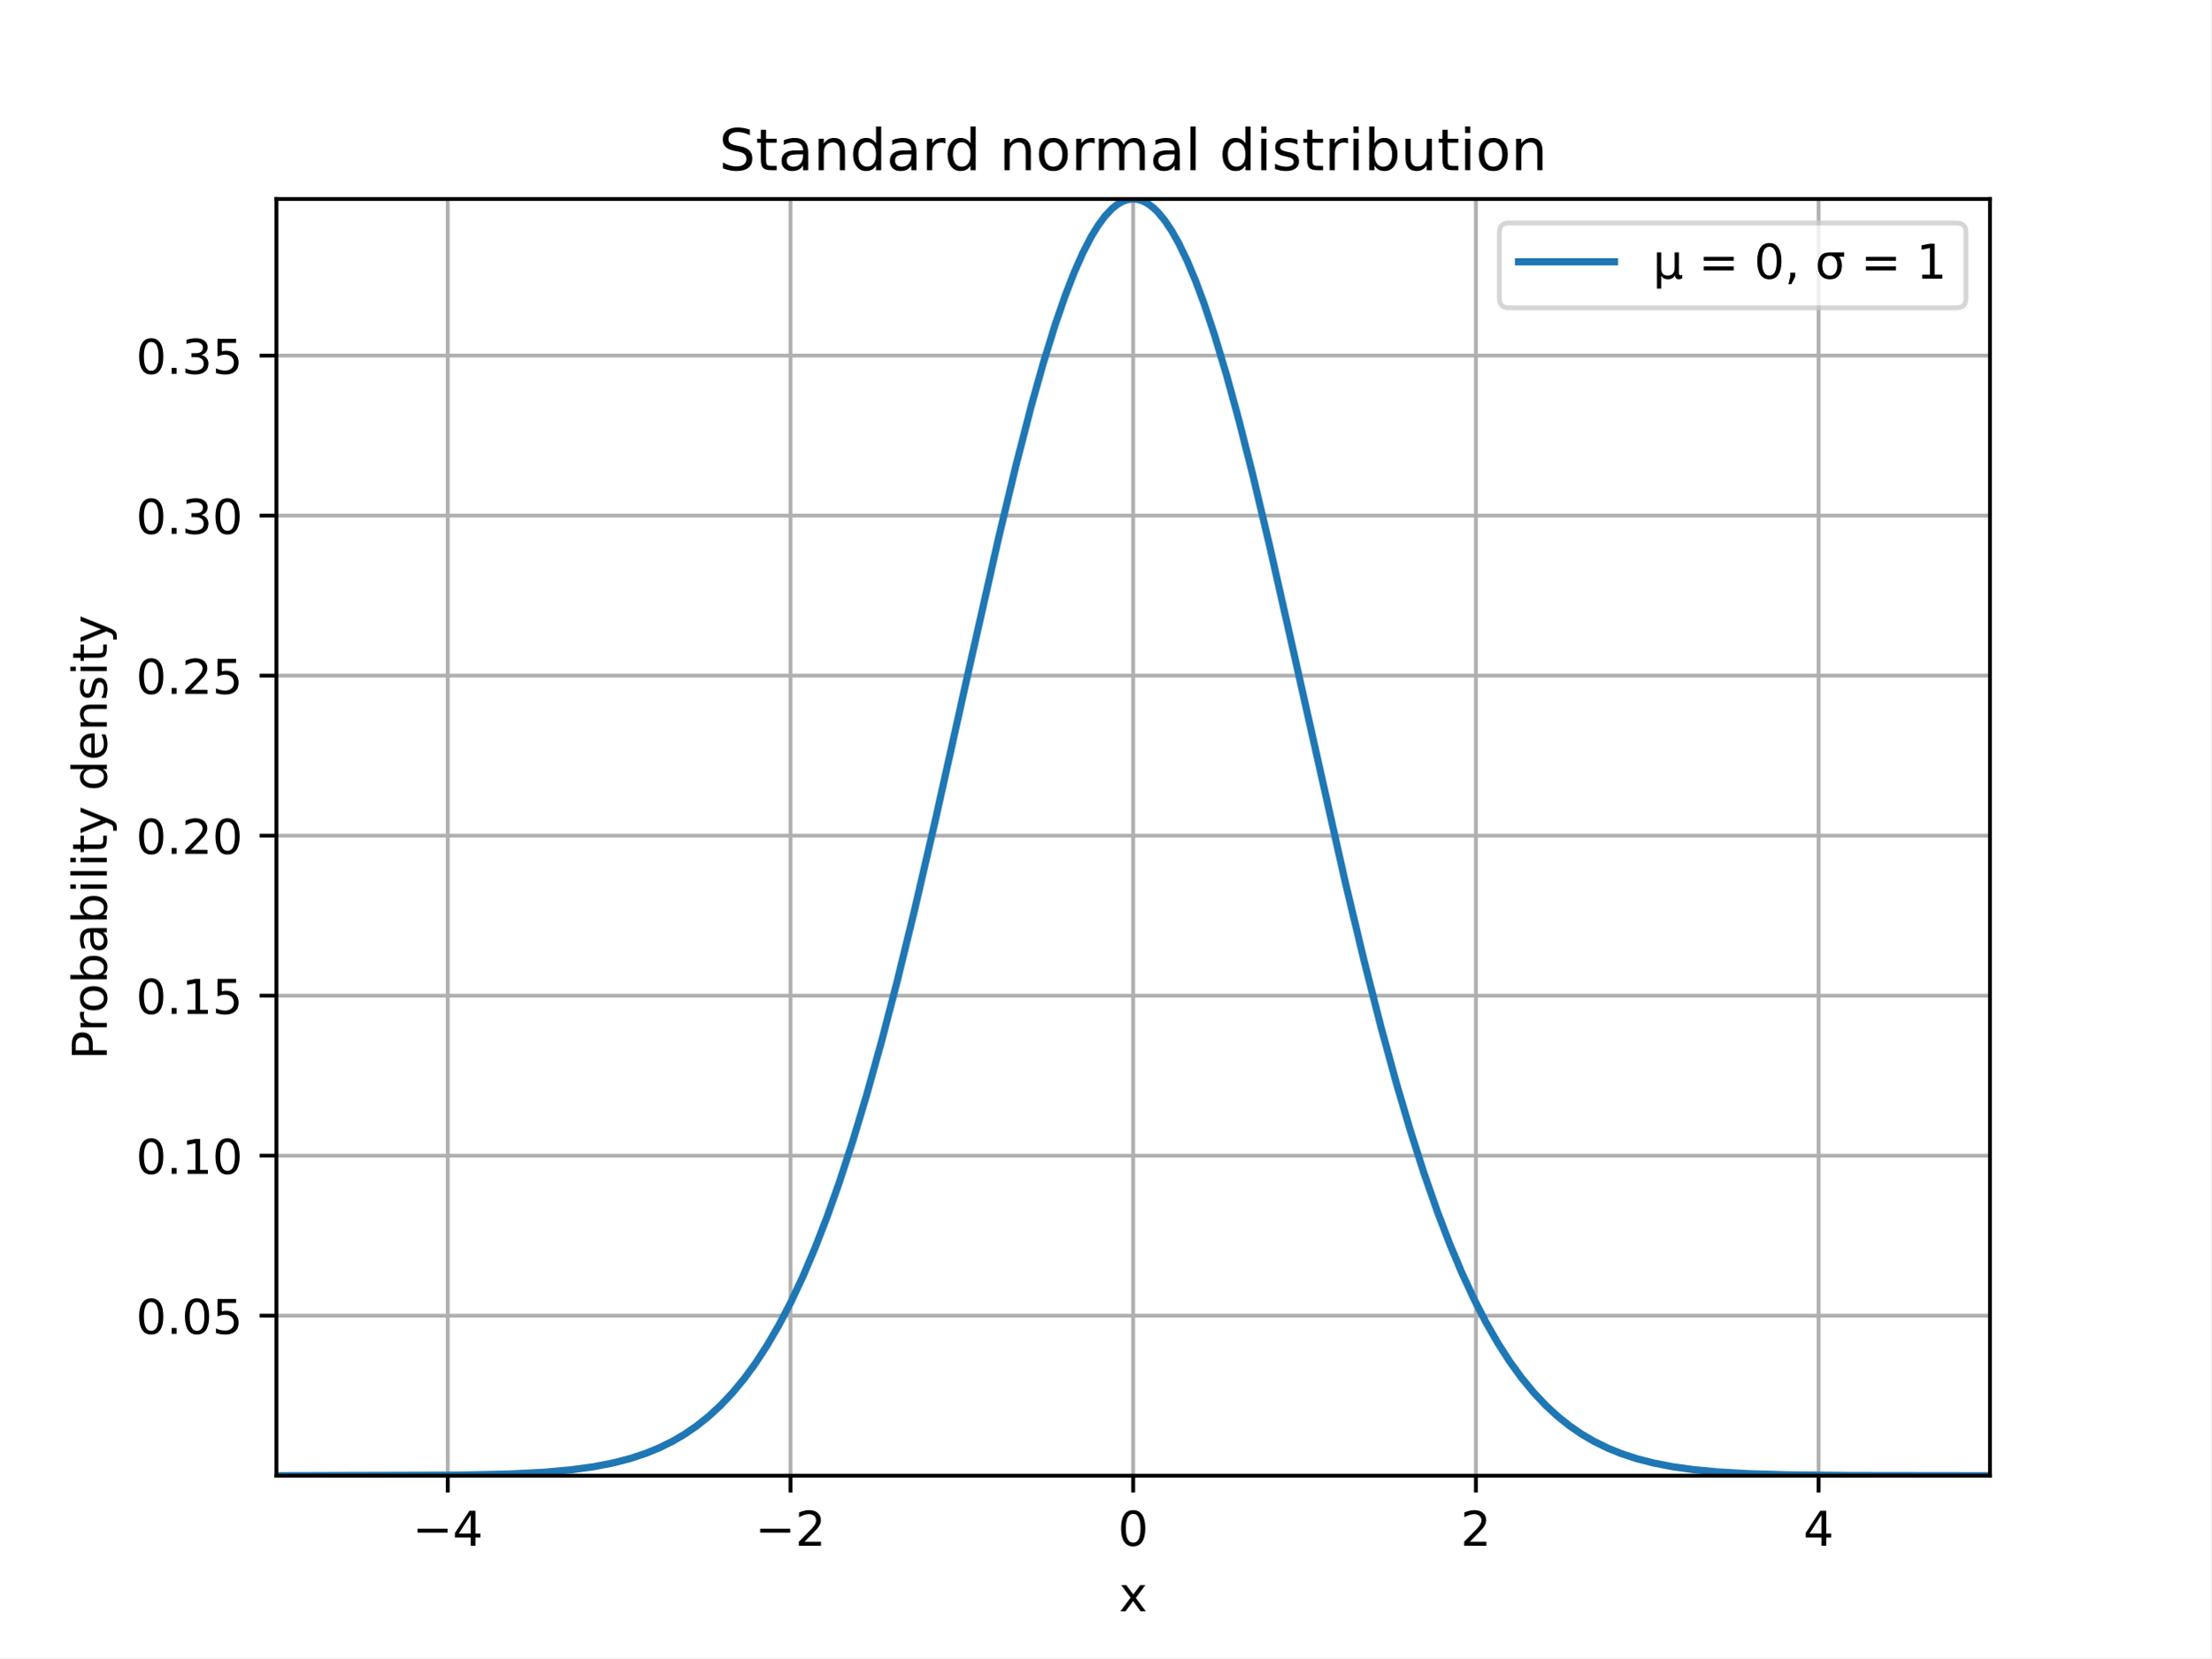
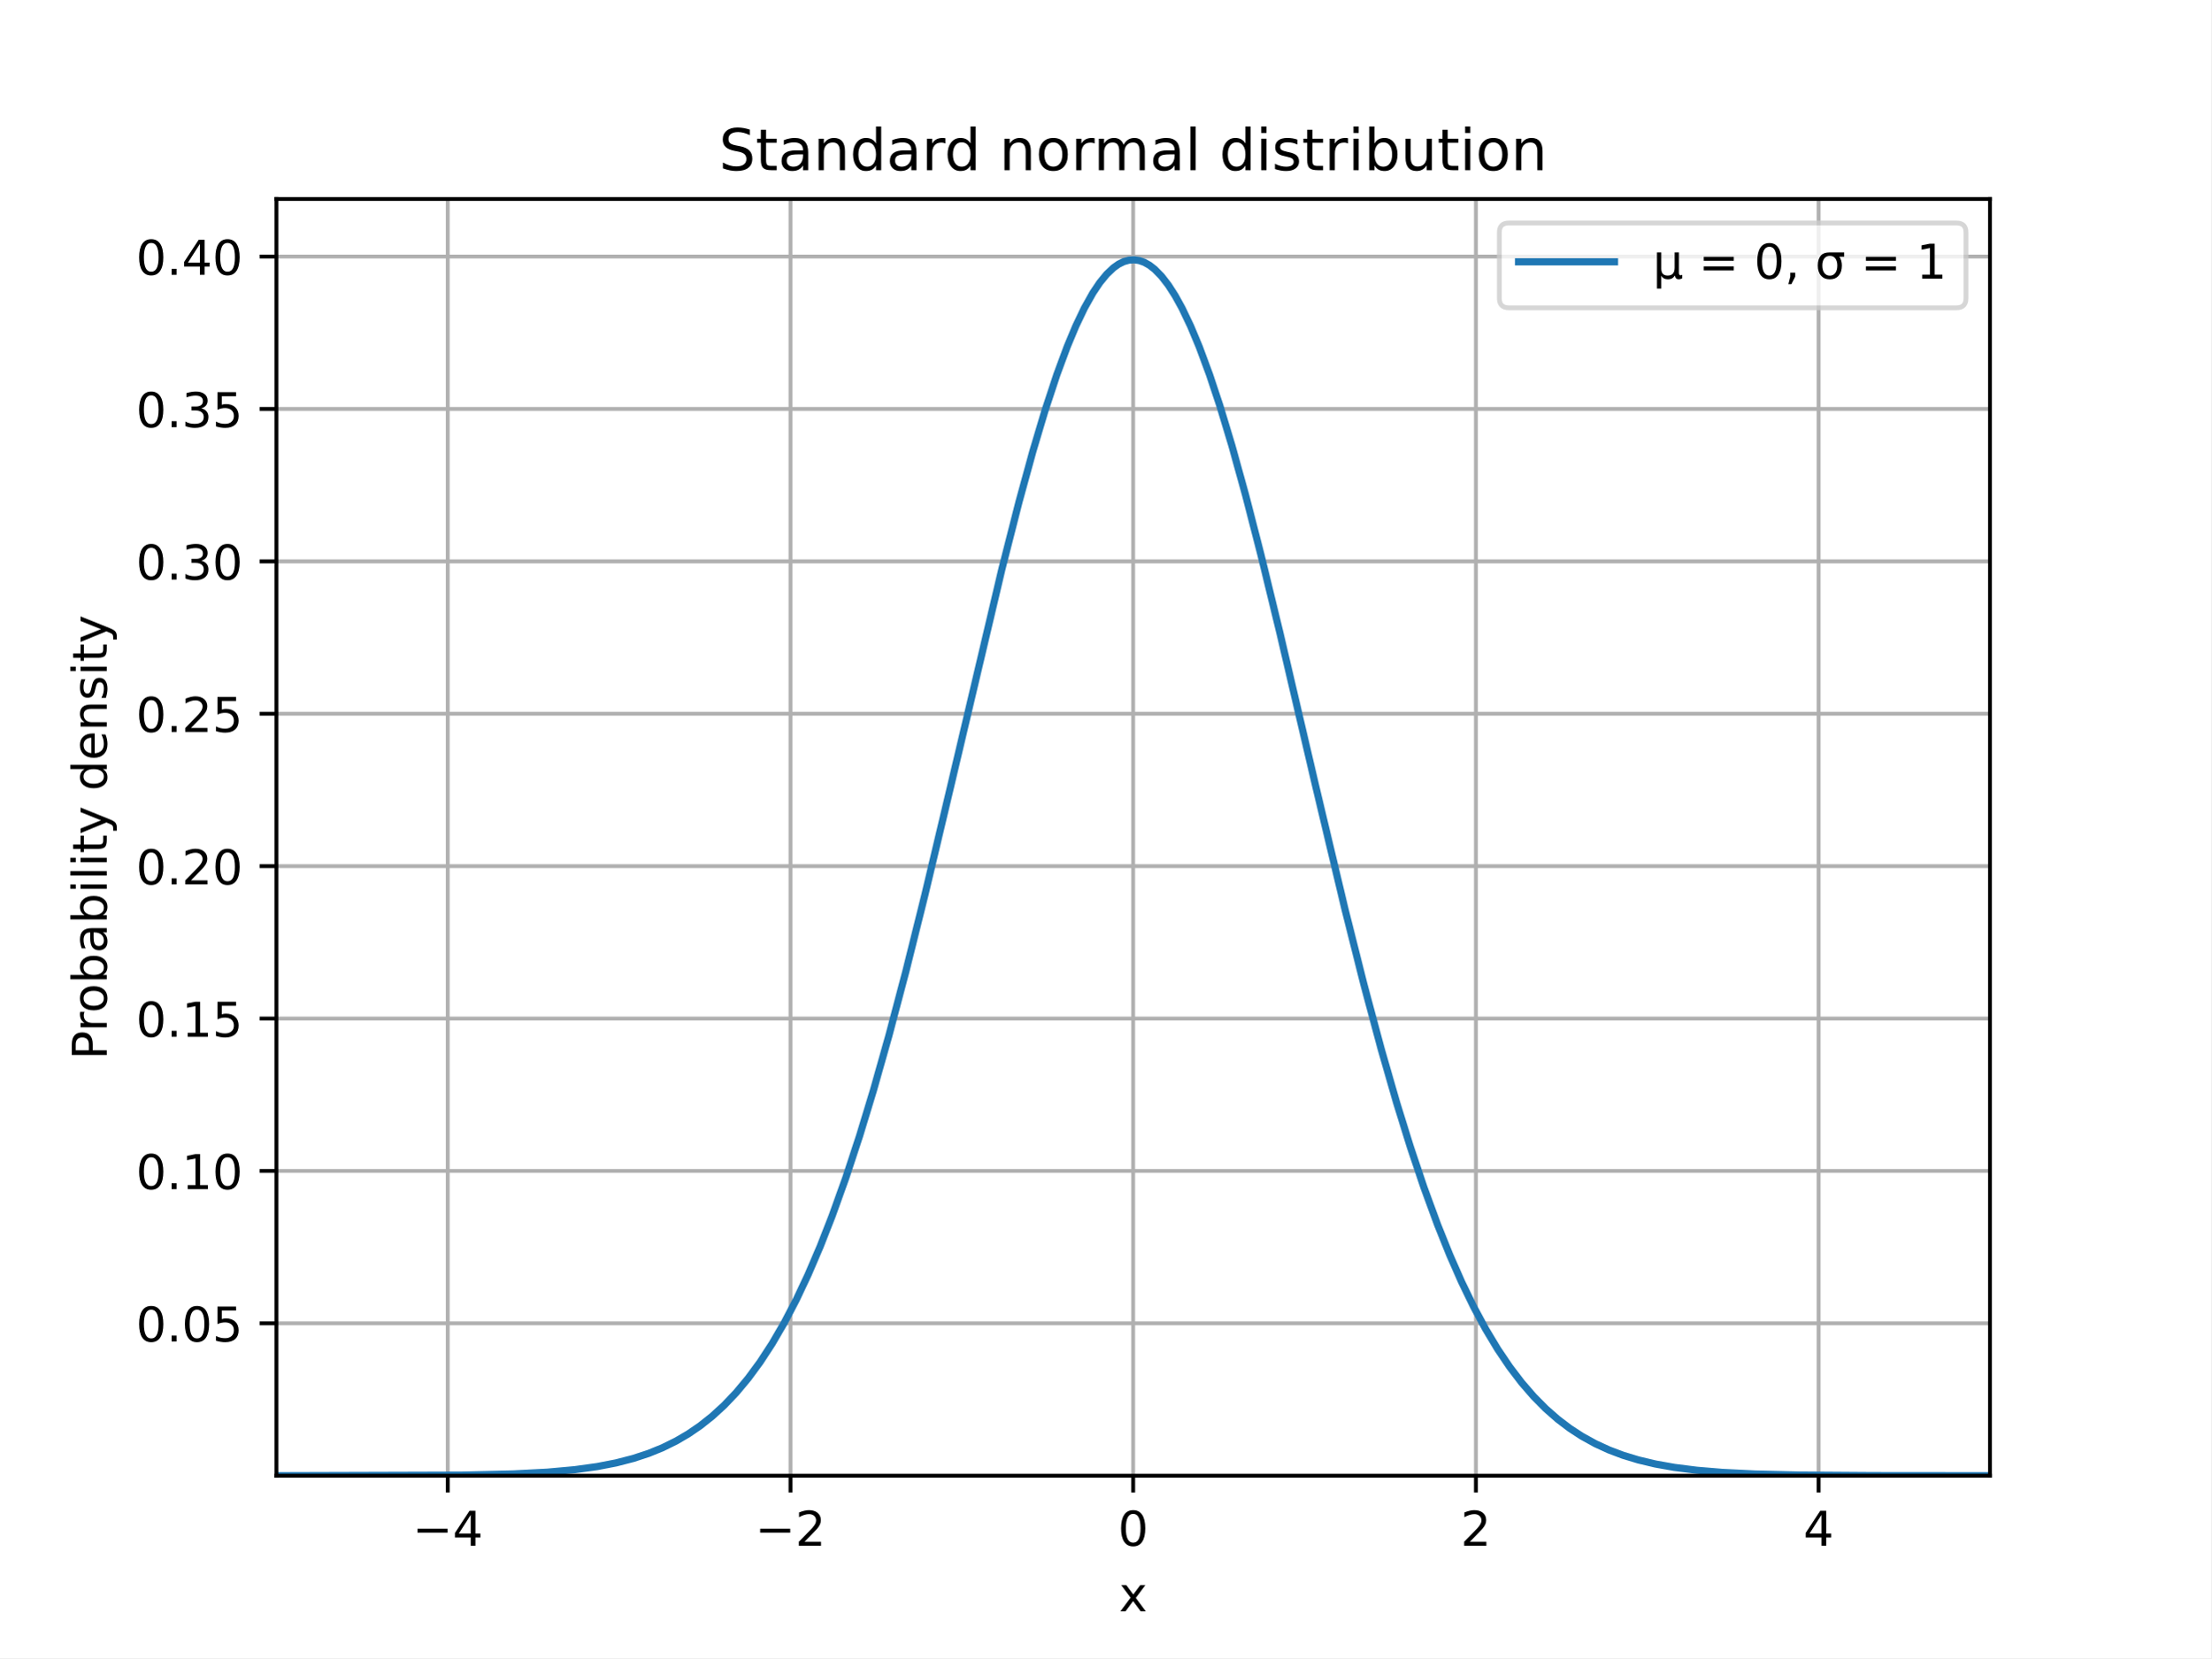
<svg xmlns="http://www.w3.org/2000/svg" xmlns:xlink="http://www.w3.org/1999/xlink" width="460.8pt" height="345.6pt" viewBox="0 0 460.8 345.6" version="1.1">
  <defs>
    <style type="text/css">*{stroke-linejoin: round; stroke-linecap: butt}</style>
  </defs>
  <g id="figure_1">
    <g id="patch_1">
      <path d="M 0 345.6  L 460.8 345.6  L 460.8 0  L 0 0  z " style="fill: #ffffff" />
    </g>
    <g id="axes_1">
      <g id="patch_2">
        <path d="M 57.6 307.584  L 414.72 307.584  L 414.72 41.472  L 57.6 41.472  z " style="fill: #ffffff" />
      </g>
      <g id="matplotlib.axis_1">
        <g id="xtick_1">
          <g id="line2d_1">
-             <path d="M 93.312 307.584  L 93.312 41.472  " clip-path="url(#pbbefa7dd24)" style="fill: none; stroke: #b0b0b0; stroke-width: 0.8; stroke-linecap: square" />
+             <path d="M 93.312 307.584  L 93.312 41.472  " clip-path="url(#pa36bc20cf5)" style="fill: none; stroke: #b0b0b0; stroke-width: 0.8; stroke-linecap: square" />
          </g>
          <g id="line2d_2">
            <defs>
-               <path id="m7dbdcef13f" d="M 0 0  L 0 3.5  " style="stroke: #000000; stroke-width: 0.8" />
+               <path id="m4758b114de" d="M 0 0  L 0 3.5  " style="stroke: #000000; stroke-width: 0.8" />
            </defs>
            <g>
-               <use xlink:href="#m7dbdcef13f" x="93.312" y="307.584" style="stroke: #000000; stroke-width: 0.8" />
+               <use xlink:href="#m4758b114de" x="93.312" y="307.584" style="stroke: #000000; stroke-width: 0.8" />
            </g>
          </g>
          <g id="text_1">
            <g transform="translate(85.94091 322.1824) scale(0.1 -0.1)">
              <defs>
                <path id="DejaVuSans-2212" d="M 678 2272  L 4684 2272  L 4684 1741  L 678 1741  L 678 2272  z " transform="scale(0.015625)" />
                <path id="DejaVuSans-34" d="M 2419 4116  L 825 1625  L 2419 1625  L 2419 4116  z M 2253 4666  L 3047 4666  L 3047 1625  L 3713 1625  L 3713 1100  L 3047 1100  L 3047 0  L 2419 0  L 2419 1100  L 313 1100  L 313 1709  L 2253 4666  z " transform="scale(0.015625)" />
              </defs>
              <use xlink:href="#DejaVuSans-2212" />
              <use xlink:href="#DejaVuSans-34" x="83.789" />
            </g>
          </g>
        </g>
        <g id="xtick_2">
          <g id="line2d_3">
-             <path d="M 164.736 307.584  L 164.736 41.472  " clip-path="url(#pbbefa7dd24)" style="fill: none; stroke: #b0b0b0; stroke-width: 0.8; stroke-linecap: square" />
+             <path d="M 164.736 307.584  L 164.736 41.472  " clip-path="url(#pa36bc20cf5)" style="fill: none; stroke: #b0b0b0; stroke-width: 0.8; stroke-linecap: square" />
          </g>
          <g id="line2d_4">
            <g>
-               <use xlink:href="#m7dbdcef13f" x="164.736" y="307.584" style="stroke: #000000; stroke-width: 0.8" />
+               <use xlink:href="#m4758b114de" x="164.736" y="307.584" style="stroke: #000000; stroke-width: 0.8" />
            </g>
          </g>
          <g id="text_2">
            <g transform="translate(157.3649 322.1824) scale(0.1 -0.1)">
              <defs>
                <path id="DejaVuSans-32" d="M 1228 531  L 3431 531  L 3431 0  L 469 0  L 469 531  Q 828 903 1448 1529  Q 2069 2156 2228 2338  Q 2531 2678 2651 2914  Q 2772 3150 2772 3378  Q 2772 3750 2511 3984  Q 2250 4219 1831 4219  Q 1534 4219 1204 4116  Q 875 4013 500 3803  L 500 4441  Q 881 4594 1212 4672  Q 1544 4750 1819 4750  Q 2544 4750 2975 4387  Q 3406 4025 3406 3419  Q 3406 3131 3298 2873  Q 3191 2616 2906 2266  Q 2828 2175 2409 1742  Q 1991 1309 1228 531  z " transform="scale(0.015625)" />
              </defs>
              <use xlink:href="#DejaVuSans-2212" />
              <use xlink:href="#DejaVuSans-32" x="83.789" />
            </g>
          </g>
        </g>
        <g id="xtick_3">
          <g id="line2d_5">
-             <path d="M 236.16 307.584  L 236.16 41.472  " clip-path="url(#pbbefa7dd24)" style="fill: none; stroke: #b0b0b0; stroke-width: 0.8; stroke-linecap: square" />
+             <path d="M 236.16 307.584  L 236.16 41.472  " clip-path="url(#pa36bc20cf5)" style="fill: none; stroke: #b0b0b0; stroke-width: 0.8; stroke-linecap: square" />
          </g>
          <g id="line2d_6">
            <g>
-               <use xlink:href="#m7dbdcef13f" x="236.16" y="307.584" style="stroke: #000000; stroke-width: 0.8" />
+               <use xlink:href="#m4758b114de" x="236.16" y="307.584" style="stroke: #000000; stroke-width: 0.8" />
            </g>
          </g>
          <g id="text_3">
            <g transform="translate(232.9787 322.1824) scale(0.1 -0.1)">
              <defs>
                <path id="DejaVuSans-30" d="M 2034 4250  Q 1547 4250 1301 3770  Q 1056 3291 1056 2328  Q 1056 1369 1301 889  Q 1547 409 2034 409  Q 2525 409 2770 889  Q 3016 1369 3016 2328  Q 3016 3291 2770 3770  Q 2525 4250 2034 4250  z M 2034 4750  Q 2819 4750 3233 4129  Q 3647 3509 3647 2328  Q 3647 1150 3233 529  Q 2819 -91 2034 -91  Q 1250 -91 836 529  Q 422 1150 422 2328  Q 422 3509 836 4129  Q 1250 4750 2034 4750  z " transform="scale(0.015625)" />
              </defs>
              <use xlink:href="#DejaVuSans-30" />
            </g>
          </g>
        </g>
        <g id="xtick_4">
          <g id="line2d_7">
-             <path d="M 307.584 307.584  L 307.584 41.472  " clip-path="url(#pbbefa7dd24)" style="fill: none; stroke: #b0b0b0; stroke-width: 0.8; stroke-linecap: square" />
+             <path d="M 307.584 307.584  L 307.584 41.472  " clip-path="url(#pa36bc20cf5)" style="fill: none; stroke: #b0b0b0; stroke-width: 0.8; stroke-linecap: square" />
          </g>
          <g id="line2d_8">
            <g>
-               <use xlink:href="#m7dbdcef13f" x="307.584" y="307.584" style="stroke: #000000; stroke-width: 0.8" />
+               <use xlink:href="#m4758b114de" x="307.584" y="307.584" style="stroke: #000000; stroke-width: 0.8" />
            </g>
          </g>
          <g id="text_4">
            <g transform="translate(304.4028 322.1824) scale(0.1 -0.1)">
              <use xlink:href="#DejaVuSans-32" />
            </g>
          </g>
        </g>
        <g id="xtick_5">
          <g id="line2d_9">
-             <path d="M 379.008 307.584  L 379.008 41.472  " clip-path="url(#pbbefa7dd24)" style="fill: none; stroke: #b0b0b0; stroke-width: 0.8; stroke-linecap: square" />
+             <path d="M 379.008 307.584  L 379.008 41.472  " clip-path="url(#pa36bc20cf5)" style="fill: none; stroke: #b0b0b0; stroke-width: 0.8; stroke-linecap: square" />
          </g>
          <g id="line2d_10">
            <g>
-               <use xlink:href="#m7dbdcef13f" x="379.008" y="307.584" style="stroke: #000000; stroke-width: 0.8" />
+               <use xlink:href="#m4758b114de" x="379.008" y="307.584" style="stroke: #000000; stroke-width: 0.8" />
            </g>
          </g>
          <g id="text_5">
            <g transform="translate(375.8268 322.1824) scale(0.1 -0.1)">
              <use xlink:href="#DejaVuSans-34" />
            </g>
          </g>
        </g>
        <g id="text_6">
          <g transform="translate(233.2006 335.8606) scale(0.1 -0.1)">
            <defs>
              <path id="DejaVuSans-78" d="M 3513 3500  L 2247 1797  L 3578 0  L 2900 0  L 1881 1375  L 863 0  L 184 0  L 1544 1831  L 300 3500  L 978 3500  L 1906 2253  L 2834 3500  L 3513 3500  z " transform="scale(0.015625)" />
            </defs>
            <use xlink:href="#DejaVuSans-78" />
          </g>
        </g>
      </g>
      <g id="matplotlib.axis_2">
        <g id="ytick_1">
          <g id="line2d_11">
-             <path d="M 57.6 274.232  L 414.72 274.232  " clip-path="url(#pbbefa7dd24)" style="fill: none; stroke: #b0b0b0; stroke-width: 0.8; stroke-linecap: square" />
+             <path d="M 57.6 275.82  L 414.72 275.82  " clip-path="url(#pa36bc20cf5)" style="fill: none; stroke: #b0b0b0; stroke-width: 0.8; stroke-linecap: square" />
          </g>
          <g id="line2d_12">
            <defs>
-               <path id="m3209d1f5d2" d="M 0 0  L -3.5 0  " style="stroke: #000000; stroke-width: 0.8" />
+               <path id="m1164aec46e" d="M 0 0  L -3.5 0  " style="stroke: #000000; stroke-width: 0.8" />
            </defs>
            <g>
-               <use xlink:href="#m3209d1f5d2" x="57.6" y="274.232" style="stroke: #000000; stroke-width: 0.8" />
+               <use xlink:href="#m1164aec46e" x="57.6" y="275.82" style="stroke: #000000; stroke-width: 0.8" />
            </g>
          </g>
          <g id="text_7">
-             <g transform="translate(28.33438 278.0315) scale(0.1 -0.1)">
+             <g transform="translate(28.33438 279.6197) scale(0.1 -0.1)">
              <defs>
                <path id="DejaVuSans-2e" d="M 684 794  L 1344 794  L 1344 0  L 684 0  L 684 794  z " transform="scale(0.015625)" />
                <path id="DejaVuSans-35" d="M 691 4666  L 3169 4666  L 3169 4134  L 1269 4134  L 1269 2991  Q 1406 3038 1543 3061  Q 1681 3084 1819 3084  Q 2600 3084 3056 2656  Q 3513 2228 3513 1497  Q 3513 744 3044 326  Q 2575 -91 1722 -91  Q 1428 -91 1123 -41  Q 819 9 494 109  L 494 744  Q 775 591 1075 516  Q 1375 441 1709 441  Q 2250 441 2565 725  Q 2881 1009 2881 1497  Q 2881 1984 2565 2268  Q 2250 2553 1709 2553  Q 1456 2553 1204 2497  Q 953 2441 691 2322  L 691 4666  z " transform="scale(0.015625)" />
              </defs>
              <use xlink:href="#DejaVuSans-30" />
              <use xlink:href="#DejaVuSans-2e" x="63.623" />
              <use xlink:href="#DejaVuSans-30" x="95.41" />
              <use xlink:href="#DejaVuSans-35" x="159.033" />
            </g>
          </g>
        </g>
        <g id="ytick_2">
          <g id="line2d_13">
-             <path d="M 57.6 240.88  L 414.72 240.88  " clip-path="url(#pbbefa7dd24)" style="fill: none; stroke: #b0b0b0; stroke-width: 0.8; stroke-linecap: square" />
+             <path d="M 57.6 244.056  L 414.72 244.056  " clip-path="url(#pa36bc20cf5)" style="fill: none; stroke: #b0b0b0; stroke-width: 0.8; stroke-linecap: square" />
          </g>
          <g id="line2d_14">
            <g>
-               <use xlink:href="#m3209d1f5d2" x="57.6" y="240.88" style="stroke: #000000; stroke-width: 0.8" />
+               <use xlink:href="#m1164aec46e" x="57.6" y="244.056" style="stroke: #000000; stroke-width: 0.8" />
            </g>
          </g>
          <g id="text_8">
-             <g transform="translate(28.33438 244.6787) scale(0.1 -0.1)">
+             <g transform="translate(28.33438 247.8552) scale(0.1 -0.1)">
              <defs>
                <path id="DejaVuSans-31" d="M 794 531  L 1825 531  L 1825 4091  L 703 3866  L 703 4441  L 1819 4666  L 2450 4666  L 2450 531  L 3481 531  L 3481 0  L 794 0  L 794 531  z " transform="scale(0.015625)" />
              </defs>
              <use xlink:href="#DejaVuSans-30" />
              <use xlink:href="#DejaVuSans-2e" x="63.623" />
              <use xlink:href="#DejaVuSans-31" x="95.41" />
              <use xlink:href="#DejaVuSans-30" x="159.033" />
            </g>
          </g>
        </g>
        <g id="ytick_3">
          <g id="line2d_15">
-             <path d="M 57.6 207.527  L 414.72 207.527  " clip-path="url(#pbbefa7dd24)" style="fill: none; stroke: #b0b0b0; stroke-width: 0.8; stroke-linecap: square" />
+             <path d="M 57.6 212.291  L 414.72 212.291  " clip-path="url(#pa36bc20cf5)" style="fill: none; stroke: #b0b0b0; stroke-width: 0.8; stroke-linecap: square" />
          </g>
          <g id="line2d_16">
            <g>
-               <use xlink:href="#m3209d1f5d2" x="57.6" y="207.527" style="stroke: #000000; stroke-width: 0.8" />
+               <use xlink:href="#m1164aec46e" x="57.6" y="212.291" style="stroke: #000000; stroke-width: 0.8" />
            </g>
          </g>
          <g id="text_9">
-             <g transform="translate(28.33438 211.326) scale(0.1 -0.1)">
+             <g transform="translate(28.33438 216.0907) scale(0.1 -0.1)">
              <use xlink:href="#DejaVuSans-30" />
              <use xlink:href="#DejaVuSans-2e" x="63.623" />
              <use xlink:href="#DejaVuSans-31" x="95.41" />
              <use xlink:href="#DejaVuSans-35" x="159.033" />
            </g>
          </g>
        </g>
        <g id="ytick_4">
          <g id="line2d_17">
-             <path d="M 57.6 174.174  L 414.72 174.174  " clip-path="url(#pbbefa7dd24)" style="fill: none; stroke: #b0b0b0; stroke-width: 0.8; stroke-linecap: square" />
+             <path d="M 57.6 180.527  L 414.72 180.527  " clip-path="url(#pa36bc20cf5)" style="fill: none; stroke: #b0b0b0; stroke-width: 0.8; stroke-linecap: square" />
          </g>
          <g id="line2d_18">
            <g>
-               <use xlink:href="#m3209d1f5d2" x="57.6" y="174.174" style="stroke: #000000; stroke-width: 0.8" />
+               <use xlink:href="#m1164aec46e" x="57.6" y="180.527" style="stroke: #000000; stroke-width: 0.8" />
            </g>
          </g>
          <g id="text_10">
-             <g transform="translate(28.33438 177.9733) scale(0.1 -0.1)">
+             <g transform="translate(28.33438 184.3261) scale(0.1 -0.1)">
              <use xlink:href="#DejaVuSans-30" />
              <use xlink:href="#DejaVuSans-2e" x="63.623" />
              <use xlink:href="#DejaVuSans-32" x="95.41" />
              <use xlink:href="#DejaVuSans-30" x="159.033" />
            </g>
          </g>
        </g>
        <g id="ytick_5">
          <g id="line2d_19">
-             <path d="M 57.6 140.821  L 414.72 140.821  " clip-path="url(#pbbefa7dd24)" style="fill: none; stroke: #b0b0b0; stroke-width: 0.8; stroke-linecap: square" />
+             <path d="M 57.6 148.762  L 414.72 148.762  " clip-path="url(#pa36bc20cf5)" style="fill: none; stroke: #b0b0b0; stroke-width: 0.8; stroke-linecap: square" />
          </g>
          <g id="line2d_20">
            <g>
-               <use xlink:href="#m3209d1f5d2" x="57.6" y="140.821" style="stroke: #000000; stroke-width: 0.8" />
+               <use xlink:href="#m1164aec46e" x="57.6" y="148.762" style="stroke: #000000; stroke-width: 0.8" />
            </g>
          </g>
          <g id="text_11">
-             <g transform="translate(28.33438 144.6205) scale(0.1 -0.1)">
+             <g transform="translate(28.33438 152.5616) scale(0.1 -0.1)">
              <use xlink:href="#DejaVuSans-30" />
              <use xlink:href="#DejaVuSans-2e" x="63.623" />
              <use xlink:href="#DejaVuSans-32" x="95.41" />
              <use xlink:href="#DejaVuSans-35" x="159.033" />
            </g>
          </g>
        </g>
        <g id="ytick_6">
          <g id="line2d_21">
-             <path d="M 57.6 107.469  L 414.72 107.469  " clip-path="url(#pbbefa7dd24)" style="fill: none; stroke: #b0b0b0; stroke-width: 0.8; stroke-linecap: square" />
+             <path d="M 57.6 116.998  L 414.72 116.998  " clip-path="url(#pa36bc20cf5)" style="fill: none; stroke: #b0b0b0; stroke-width: 0.8; stroke-linecap: square" />
          </g>
          <g id="line2d_22">
            <g>
-               <use xlink:href="#m3209d1f5d2" x="57.6" y="107.469" style="stroke: #000000; stroke-width: 0.8" />
+               <use xlink:href="#m1164aec46e" x="57.6" y="116.998" style="stroke: #000000; stroke-width: 0.8" />
            </g>
          </g>
          <g id="text_12">
-             <g transform="translate(28.33438 111.2678) scale(0.1 -0.1)">
+             <g transform="translate(28.33438 120.7971) scale(0.1 -0.1)">
              <defs>
                <path id="DejaVuSans-33" d="M 2597 2516  Q 3050 2419 3304 2112  Q 3559 1806 3559 1356  Q 3559 666 3084 287  Q 2609 -91 1734 -91  Q 1441 -91 1130 -33  Q 819 25 488 141  L 488 750  Q 750 597 1062 519  Q 1375 441 1716 441  Q 2309 441 2620 675  Q 2931 909 2931 1356  Q 2931 1769 2642 2001  Q 2353 2234 1838 2234  L 1294 2234  L 1294 2753  L 1863 2753  Q 2328 2753 2575 2939  Q 2822 3125 2822 3475  Q 2822 3834 2567 4026  Q 2313 4219 1838 4219  Q 1578 4219 1281 4162  Q 984 4106 628 3988  L 628 4550  Q 988 4650 1302 4700  Q 1616 4750 1894 4750  Q 2613 4750 3031 4423  Q 3450 4097 3450 3541  Q 3450 3153 3228 2886  Q 3006 2619 2597 2516  z " transform="scale(0.015625)" />
              </defs>
              <use xlink:href="#DejaVuSans-30" />
              <use xlink:href="#DejaVuSans-2e" x="63.623" />
              <use xlink:href="#DejaVuSans-33" x="95.41" />
              <use xlink:href="#DejaVuSans-30" x="159.033" />
            </g>
          </g>
        </g>
        <g id="ytick_7">
          <g id="line2d_23">
-             <path d="M 57.6 74.116  L 414.72 74.116  " clip-path="url(#pbbefa7dd24)" style="fill: none; stroke: #b0b0b0; stroke-width: 0.8; stroke-linecap: square" />
+             <path d="M 57.6 85.233  L 414.72 85.233  " clip-path="url(#pa36bc20cf5)" style="fill: none; stroke: #b0b0b0; stroke-width: 0.8; stroke-linecap: square" />
          </g>
          <g id="line2d_24">
            <g>
-               <use xlink:href="#m3209d1f5d2" x="57.6" y="74.116" style="stroke: #000000; stroke-width: 0.8" />
+               <use xlink:href="#m1164aec46e" x="57.6" y="85.233" style="stroke: #000000; stroke-width: 0.8" />
            </g>
          </g>
          <g id="text_13">
-             <g transform="translate(28.33438 77.91506) scale(0.1 -0.1)">
+             <g transform="translate(28.33438 89.03263) scale(0.1 -0.1)">
              <use xlink:href="#DejaVuSans-30" />
              <use xlink:href="#DejaVuSans-2e" x="63.623" />
              <use xlink:href="#DejaVuSans-33" x="95.41" />
              <use xlink:href="#DejaVuSans-35" x="159.033" />
            </g>
          </g>
        </g>
-         <g id="text_14">
+         <g id="ytick_8">
+           <g id="line2d_25">
+             <path d="M 57.6 53.469  L 414.72 53.469  " clip-path="url(#pa36bc20cf5)" style="fill: none; stroke: #b0b0b0; stroke-width: 0.8; stroke-linecap: square" />
+           </g>
+           <g id="line2d_26">
+             <g>
+               <use xlink:href="#m1164aec46e" x="57.6" y="53.469" style="stroke: #000000; stroke-width: 0.8" />
+             </g>
+           </g>
+           <g id="text_14">
+             <g transform="translate(28.33438 57.26813) scale(0.1 -0.1)">
+               <use xlink:href="#DejaVuSans-30" />
+               <use xlink:href="#DejaVuSans-2e" x="63.623" />
+               <use xlink:href="#DejaVuSans-34" x="95.41" />
+               <use xlink:href="#DejaVuSans-30" x="159.033" />
+             </g>
+           </g>
+         </g>
+         <g id="text_15">
          <g transform="translate(22.25469 220.8788) rotate(-90) scale(0.1 -0.1)">
            <defs>
              <path id="DejaVuSans-50" d="M 1259 4147  L 1259 2394  L 2053 2394  Q 2494 2394 2734 2622  Q 2975 2850 2975 3272  Q 2975 3691 2734 3919  Q 2494 4147 2053 4147  L 1259 4147  z M 628 4666  L 2053 4666  Q 2838 4666 3239 4311  Q 3641 3956 3641 3272  Q 3641 2581 3239 2228  Q 2838 1875 2053 1875  L 1259 1875  L 1259 0  L 628 0  L 628 4666  z " transform="scale(0.015625)" />
              <path id="DejaVuSans-72" d="M 2631 2963  Q 2534 3019 2420 3045  Q 2306 3072 2169 3072  Q 1681 3072 1420 2755  Q 1159 2438 1159 1844  L 1159 0  L 581 0  L 581 3500  L 1159 3500  L 1159 2956  Q 1341 3275 1631 3429  Q 1922 3584 2338 3584  Q 2397 3584 2469 3576  Q 2541 3569 2628 3553  L 2631 2963  z " transform="scale(0.015625)" />
              <path id="DejaVuSans-6f" d="M 1959 3097  Q 1497 3097 1228 2736  Q 959 2375 959 1747  Q 959 1119 1226 758  Q 1494 397 1959 397  Q 2419 397 2687 759  Q 2956 1122 2956 1747  Q 2956 2369 2687 2733  Q 2419 3097 1959 3097  z M 1959 3584  Q 2709 3584 3137 3096  Q 3566 2609 3566 1747  Q 3566 888 3137 398  Q 2709 -91 1959 -91  Q 1206 -91 779 398  Q 353 888 353 1747  Q 353 2609 779 3096  Q 1206 3584 1959 3584  z " transform="scale(0.015625)" />
              <path id="DejaVuSans-62" d="M 3116 1747  Q 3116 2381 2855 2742  Q 2594 3103 2138 3103  Q 1681 3103 1420 2742  Q 1159 2381 1159 1747  Q 1159 1113 1420 752  Q 1681 391 2138 391  Q 2594 391 2855 752  Q 3116 1113 3116 1747  z M 1159 2969  Q 1341 3281 1617 3432  Q 1894 3584 2278 3584  Q 2916 3584 3314 3078  Q 3713 2572 3713 1747  Q 3713 922 3314 415  Q 2916 -91 2278 -91  Q 1894 -91 1617 61  Q 1341 213 1159 525  L 1159 0  L 581 0  L 581 4863  L 1159 4863  L 1159 2969  z " transform="scale(0.015625)" />
              <path id="DejaVuSans-61" d="M 2194 1759  Q 1497 1759 1228 1600  Q 959 1441 959 1056  Q 959 750 1161 570  Q 1363 391 1709 391  Q 2188 391 2477 730  Q 2766 1069 2766 1631  L 2766 1759  L 2194 1759  z M 3341 1997  L 3341 0  L 2766 0  L 2766 531  Q 2569 213 2275 61  Q 1981 -91 1556 -91  Q 1019 -91 701 211  Q 384 513 384 1019  Q 384 1609 779 1909  Q 1175 2209 1959 2209  L 2766 2209  L 2766 2266  Q 2766 2663 2505 2880  Q 2244 3097 1772 3097  Q 1472 3097 1187 3025  Q 903 2953 641 2809  L 641 3341  Q 956 3463 1253 3523  Q 1550 3584 1831 3584  Q 2591 3584 2966 3190  Q 3341 2797 3341 1997  z " transform="scale(0.015625)" />
              <path id="DejaVuSans-69" d="M 603 3500  L 1178 3500  L 1178 0  L 603 0  L 603 3500  z M 603 4863  L 1178 4863  L 1178 4134  L 603 4134  L 603 4863  z " transform="scale(0.015625)" />
              <path id="DejaVuSans-6c" d="M 603 4863  L 1178 4863  L 1178 0  L 603 0  L 603 4863  z " transform="scale(0.015625)" />
              <path id="DejaVuSans-74" d="M 1172 4494  L 1172 3500  L 2356 3500  L 2356 3053  L 1172 3053  L 1172 1153  Q 1172 725 1289 603  Q 1406 481 1766 481  L 2356 481  L 2356 0  L 1766 0  Q 1100 0 847 248  Q 594 497 594 1153  L 594 3053  L 172 3053  L 172 3500  L 594 3500  L 594 4494  L 1172 4494  z " transform="scale(0.015625)" />
              <path id="DejaVuSans-79" d="M 2059 -325  Q 1816 -950 1584 -1140  Q 1353 -1331 966 -1331  L 506 -1331  L 506 -850  L 844 -850  Q 1081 -850 1212 -737  Q 1344 -625 1503 -206  L 1606 56  L 191 3500  L 800 3500  L 1894 763  L 2988 3500  L 3597 3500  L 2059 -325  z " transform="scale(0.015625)" />
              <path id="DejaVuSans-20" transform="scale(0.015625)" />
              <path id="DejaVuSans-64" d="M 2906 2969  L 2906 4863  L 3481 4863  L 3481 0  L 2906 0  L 2906 525  Q 2725 213 2448 61  Q 2172 -91 1784 -91  Q 1150 -91 751 415  Q 353 922 353 1747  Q 353 2572 751 3078  Q 1150 3584 1784 3584  Q 2172 3584 2448 3432  Q 2725 3281 2906 2969  z M 947 1747  Q 947 1113 1208 752  Q 1469 391 1925 391  Q 2381 391 2643 752  Q 2906 1113 2906 1747  Q 2906 2381 2643 2742  Q 2381 3103 1925 3103  Q 1469 3103 1208 2742  Q 947 2381 947 1747  z " transform="scale(0.015625)" />
              <path id="DejaVuSans-65" d="M 3597 1894  L 3597 1613  L 953 1613  Q 991 1019 1311 708  Q 1631 397 2203 397  Q 2534 397 2845 478  Q 3156 559 3463 722  L 3463 178  Q 3153 47 2828 -22  Q 2503 -91 2169 -91  Q 1331 -91 842 396  Q 353 884 353 1716  Q 353 2575 817 3079  Q 1281 3584 2069 3584  Q 2775 3584 3186 3129  Q 3597 2675 3597 1894  z M 3022 2063  Q 3016 2534 2758 2815  Q 2500 3097 2075 3097  Q 1594 3097 1305 2825  Q 1016 2553 972 2059  L 3022 2063  z " transform="scale(0.015625)" />
              <path id="DejaVuSans-6e" d="M 3513 2113  L 3513 0  L 2938 0  L 2938 2094  Q 2938 2591 2744 2837  Q 2550 3084 2163 3084  Q 1697 3084 1428 2787  Q 1159 2491 1159 1978  L 1159 0  L 581 0  L 581 3500  L 1159 3500  L 1159 2956  Q 1366 3272 1645 3428  Q 1925 3584 2291 3584  Q 2894 3584 3203 3211  Q 3513 2838 3513 2113  z " transform="scale(0.015625)" />
              <path id="DejaVuSans-73" d="M 2834 3397  L 2834 2853  Q 2591 2978 2328 3040  Q 2066 3103 1784 3103  Q 1356 3103 1142 2972  Q 928 2841 928 2578  Q 928 2378 1081 2264  Q 1234 2150 1697 2047  L 1894 2003  Q 2506 1872 2764 1633  Q 3022 1394 3022 966  Q 3022 478 2636 193  Q 2250 -91 1575 -91  Q 1294 -91 989 -36  Q 684 19 347 128  L 347 722  Q 666 556 975 473  Q 1284 391 1588 391  Q 1994 391 2212 530  Q 2431 669 2431 922  Q 2431 1156 2273 1281  Q 2116 1406 1581 1522  L 1381 1569  Q 847 1681 609 1914  Q 372 2147 372 2553  Q 372 3047 722 3315  Q 1072 3584 1716 3584  Q 2034 3584 2315 3537  Q 2597 3491 2834 3397  z " transform="scale(0.015625)" />
            </defs>
            <use xlink:href="#DejaVuSans-50" />
            <use xlink:href="#DejaVuSans-72" x="58.553" />
            <use xlink:href="#DejaVuSans-6f" x="97.416" />
            <use xlink:href="#DejaVuSans-62" x="158.598" />
            <use xlink:href="#DejaVuSans-61" x="222.074" />
            <use xlink:href="#DejaVuSans-62" x="283.354" />
            <use xlink:href="#DejaVuSans-69" x="346.83" />
            <use xlink:href="#DejaVuSans-6c" x="374.613" />
            <use xlink:href="#DejaVuSans-69" x="402.396" />
            <use xlink:href="#DejaVuSans-74" x="430.18" />
            <use xlink:href="#DejaVuSans-79" x="469.389" />
            <use xlink:href="#DejaVuSans-20" x="528.568" />
            <use xlink:href="#DejaVuSans-64" x="560.355" />
            <use xlink:href="#DejaVuSans-65" x="623.832" />
            <use xlink:href="#DejaVuSans-6e" x="685.355" />
            <use xlink:href="#DejaVuSans-73" x="748.734" />
            <use xlink:href="#DejaVuSans-69" x="800.834" />
            <use xlink:href="#DejaVuSans-74" x="828.617" />
            <use xlink:href="#DejaVuSans-79" x="867.826" />
          </g>
        </g>
      </g>
-       <g id="line2d_25">
-         <path d="M 57.6 307.584  L 95.493 307.471  L 106.217 307.23  L 113.366 306.864  L 119.086 306.351  L 123.733 305.71  L 127.666 304.949  L 131.24 304.031  L 134.458 302.972  L 137.317 301.809  L 140.177 300.399  L 142.68 298.931  L 145.182 297.215  L 147.684 295.219  L 150.187 292.91  L 152.689 290.256  L 155.191 287.223  L 157.336 284.294  L 159.839 280.465  L 162.341 276.162  L 164.843 271.353  L 167.346 266.014  L 169.848 260.121  L 172.35 253.658  L 174.853 246.615  L 177.712 237.854  L 180.572 228.344  L 183.79 216.784  L 187.007 204.379  L 190.582 189.726  L 194.871 171.186  L 202.021 139.073  L 208.098 112.155  L 211.673 97.219  L 214.89 84.72  L 217.392 75.792  L 219.895 67.687  L 222.04 61.478  L 223.827 56.874  L 225.614 52.822  L 227.402 49.352  L 228.832 47.013  L 230.262 45.074  L 231.692 43.544  L 232.764 42.669  L 233.836 42.031  L 234.909 41.632  L 235.981 41.472  L 237.054 41.552  L 238.126 41.872  L 239.199 42.43  L 240.271 43.226  L 241.343 44.257  L 242.773 45.993  L 244.203 48.133  L 245.633 50.669  L 247.421 54.374  L 249.208 58.651  L 250.995 63.468  L 253.14 69.912  L 255.643 78.264  L 258.145 87.406  L 261.005 98.668  L 264.579 113.696  L 269.584 135.851  L 280.308 183.645  L 284.241 200.072  L 287.815 214.097  L 291.033 225.852  L 293.893 235.546  L 296.752 244.496  L 299.612 252.688  L 302.115 259.233  L 304.617 265.206  L 307.119 270.624  L 309.622 275.506  L 312.124 279.88  L 314.626 283.775  L 317.129 287.223  L 319.631 290.256  L 322.133 292.91  L 324.636 295.219  L 327.138 297.215  L 329.64 298.931  L 332.143 300.399  L 335.003 301.809  L 337.862 302.972  L 341.08 304.031  L 344.654 304.949  L 348.587 305.71  L 352.876 306.31  L 357.881 306.786  L 364.316 307.16  L 372.895 307.411  L 386.122 307.546  L 414.72 307.584  L 414.72 307.584  " clip-path="url(#pbbefa7dd24)" style="fill: none; stroke: #1f77b4; stroke-width: 1.5; stroke-linecap: square" />
+       <g id="line2d_27">
+         <path d="M 57.6 307.584  L 96.208 307.468  L 106.932 307.221  L 114.081 306.85  L 119.801 306.33  L 124.448 305.684  L 128.381 304.918  L 131.955 303.995  L 135.173 302.935  L 138.032 301.772  L 140.892 300.364  L 143.395 298.902  L 145.897 297.194  L 148.399 295.211  L 150.902 292.922  L 153.404 290.294  L 155.906 287.296  L 158.409 283.894  L 160.911 280.057  L 163.413 275.756  L 165.916 270.962  L 168.418 265.654  L 170.92 259.81  L 173.423 253.419  L 176.283 245.437  L 179.142 236.734  L 182.002 227.328  L 185.219 215.951  L 188.794 202.416  L 192.726 186.614  L 197.731 165.536  L 208.813 118.548  L 212.388 104.507  L 215.248 94.074  L 217.75 85.676  L 220.252 78.078  L 222.397 72.28  L 224.185 67.998  L 225.972 64.247  L 227.759 61.057  L 229.189 58.923  L 230.619 57.173  L 232.049 55.815  L 233.121 55.057  L 234.194 54.525  L 235.266 54.22  L 236.339 54.144  L 237.411 54.296  L 238.484 54.677  L 239.556 55.284  L 240.628 56.117  L 242.058 57.574  L 243.488 59.421  L 244.918 61.649  L 246.348 64.247  L 248.135 67.998  L 249.923 72.28  L 252.068 78.078  L 254.213 84.54  L 256.715 92.83  L 259.575 103.16  L 262.792 115.666  L 266.724 131.864  L 274.231 164.005  L 280.308 189.547  L 284.241 205.192  L 287.815 218.549  L 291.033 229.744  L 293.893 238.976  L 296.752 247.5  L 299.612 255.302  L 302.115 261.535  L 304.617 267.224  L 307.119 272.384  L 309.622 277.034  L 312.124 281.2  L 314.626 284.909  L 317.129 288.192  L 319.631 291.081  L 322.133 293.609  L 324.636 295.807  L 327.138 297.709  L 329.64 299.343  L 332.5 300.923  L 335.36 302.235  L 338.22 303.316  L 341.437 304.298  L 345.012 305.15  L 348.944 305.855  L 353.591 306.448  L 358.954 306.899  L 365.746 307.234  L 375.04 307.453  L 390.412 307.562  L 414.72 307.584  L 414.72 307.584  " clip-path="url(#pa36bc20cf5)" style="fill: none; stroke: #1f77b4; stroke-width: 1.5; stroke-linecap: square" />
      </g>
      <g id="patch_3">
        <path d="M 57.6 307.584  L 57.6 41.472  " style="fill: none; stroke: #000000; stroke-width: 0.8; stroke-linejoin: miter; stroke-linecap: square" />
      </g>
      <g id="patch_4">
        <path d="M 414.72 307.584  L 414.72 41.472  " style="fill: none; stroke: #000000; stroke-width: 0.8; stroke-linejoin: miter; stroke-linecap: square" />
      </g>
      <g id="patch_5">
        <path d="M 57.6 307.584  L 414.72 307.584  " style="fill: none; stroke: #000000; stroke-width: 0.8; stroke-linejoin: miter; stroke-linecap: square" />
      </g>
      <g id="patch_6">
        <path d="M 57.6 41.472  L 414.72 41.472  " style="fill: none; stroke: #000000; stroke-width: 0.8; stroke-linejoin: miter; stroke-linecap: square" />
      </g>
-       <g id="text_15">
+       <g id="text_16">
        <g transform="translate(149.8341 35.472) scale(0.12 -0.12)">
          <defs>
            <path id="DejaVuSans-53" d="M 3425 4513  L 3425 3897  Q 3066 4069 2747 4153  Q 2428 4238 2131 4238  Q 1616 4238 1336 4038  Q 1056 3838 1056 3469  Q 1056 3159 1242 3001  Q 1428 2844 1947 2747  L 2328 2669  Q 3034 2534 3370 2195  Q 3706 1856 3706 1288  Q 3706 609 3251 259  Q 2797 -91 1919 -91  Q 1588 -91 1214 -16  Q 841 59 441 206  L 441 856  Q 825 641 1194 531  Q 1563 422 1919 422  Q 2459 422 2753 634  Q 3047 847 3047 1241  Q 3047 1584 2836 1778  Q 2625 1972 2144 2069  L 1759 2144  Q 1053 2284 737 2584  Q 422 2884 422 3419  Q 422 4038 858 4394  Q 1294 4750 2059 4750  Q 2388 4750 2728 4690  Q 3069 4631 3425 4513  z " transform="scale(0.015625)" />
            <path id="DejaVuSans-6d" d="M 3328 2828  Q 3544 3216 3844 3400  Q 4144 3584 4550 3584  Q 5097 3584 5394 3201  Q 5691 2819 5691 2113  L 5691 0  L 5113 0  L 5113 2094  Q 5113 2597 4934 2840  Q 4756 3084 4391 3084  Q 3944 3084 3684 2787  Q 3425 2491 3425 1978  L 3425 0  L 2847 0  L 2847 2094  Q 2847 2600 2669 2842  Q 2491 3084 2119 3084  Q 1678 3084 1418 2786  Q 1159 2488 1159 1978  L 1159 0  L 581 0  L 581 3500  L 1159 3500  L 1159 2956  Q 1356 3278 1631 3431  Q 1906 3584 2284 3584  Q 2666 3584 2933 3390  Q 3200 3197 3328 2828  z " transform="scale(0.015625)" />
            <path id="DejaVuSans-75" d="M 544 1381  L 544 3500  L 1119 3500  L 1119 1403  Q 1119 906 1312 657  Q 1506 409 1894 409  Q 2359 409 2629 706  Q 2900 1003 2900 1516  L 2900 3500  L 3475 3500  L 3475 0  L 2900 0  L 2900 538  Q 2691 219 2414 64  Q 2138 -91 1772 -91  Q 1169 -91 856 284  Q 544 659 544 1381  z M 1991 3584  L 1991 3584  z " transform="scale(0.015625)" />
          </defs>
          <use xlink:href="#DejaVuSans-53" />
          <use xlink:href="#DejaVuSans-74" x="63.477" />
          <use xlink:href="#DejaVuSans-61" x="102.686" />
          <use xlink:href="#DejaVuSans-6e" x="163.965" />
          <use xlink:href="#DejaVuSans-64" x="227.344" />
          <use xlink:href="#DejaVuSans-61" x="290.82" />
          <use xlink:href="#DejaVuSans-72" x="352.1" />
          <use xlink:href="#DejaVuSans-64" x="391.463" />
          <use xlink:href="#DejaVuSans-20" x="454.939" />
          <use xlink:href="#DejaVuSans-6e" x="486.727" />
          <use xlink:href="#DejaVuSans-6f" x="550.105" />
          <use xlink:href="#DejaVuSans-72" x="611.287" />
          <use xlink:href="#DejaVuSans-6d" x="650.65" />
          <use xlink:href="#DejaVuSans-61" x="748.062" />
          <use xlink:href="#DejaVuSans-6c" x="809.342" />
          <use xlink:href="#DejaVuSans-20" x="837.125" />
          <use xlink:href="#DejaVuSans-64" x="868.912" />
          <use xlink:href="#DejaVuSans-69" x="932.389" />
          <use xlink:href="#DejaVuSans-73" x="960.172" />
          <use xlink:href="#DejaVuSans-74" x="1012.271" />
          <use xlink:href="#DejaVuSans-72" x="1051.48" />
          <use xlink:href="#DejaVuSans-69" x="1092.594" />
          <use xlink:href="#DejaVuSans-62" x="1120.377" />
          <use xlink:href="#DejaVuSans-75" x="1183.854" />
          <use xlink:href="#DejaVuSans-74" x="1247.232" />
          <use xlink:href="#DejaVuSans-69" x="1286.441" />
          <use xlink:href="#DejaVuSans-6f" x="1314.225" />
          <use xlink:href="#DejaVuSans-6e" x="1375.406" />
        </g>
      </g>
      <g id="legend_1">
        <g id="patch_7">
          <path d="M 314.467 64.15  L 407.72 64.15  Q 409.72 64.15 409.72 62.15  L 409.72 48.472  Q 409.72 46.472 407.72 46.472  L 314.467 46.472  Q 312.467 46.472 312.467 48.472  L 312.467 62.15  Q 312.467 64.15 314.467 64.15  z " style="fill: #ffffff; opacity: 0.8; stroke: #cccccc; stroke-linejoin: miter" />
        </g>
-         <g id="line2d_26">
+         <g id="line2d_28">
          <path d="M 316.467 54.57  L 326.467 54.57  L 336.467 54.57  " style="fill: none; stroke: #1f77b4; stroke-width: 1.5; stroke-linecap: square" />
        </g>
-         <g id="text_16">
+         <g id="text_17">
          <g transform="translate(344.4669 58.07044) scale(0.1 -0.1)">
            <defs>
              <path id="DejaVuSans-3bc" d="M 544 -1331  L 544 3500  L 1119 3500  L 1119 1325  Q 1119 872 1334 640  Q 1550 409 1972 409  Q 2434 409 2667 671  Q 2900 934 2900 1459  L 2900 3500  L 3475 3500  L 3475 806  Q 3475 619 3529 530  Q 3584 441 3700 441  Q 3728 441 3778 458  Q 3828 475 3916 513  L 3916 50  Q 3788 -22 3673 -56  Q 3559 -91 3450 -91  Q 3234 -91 3106 31  Q 2978 153 2931 403  Q 2775 156 2548 32  Q 2322 -91 2016 -91  Q 1697 -91 1473 31  Q 1250 153 1119 397  L 1119 -1331  L 544 -1331  z " transform="scale(0.015625)" />
              <path id="DejaVuSans-3d" d="M 678 2906  L 4684 2906  L 4684 2381  L 678 2381  L 678 2906  z M 678 1631  L 4684 1631  L 4684 1100  L 678 1100  L 678 1631  z " transform="scale(0.015625)" />
              <path id="DejaVuSans-2c" d="M 750 794  L 1409 794  L 1409 256  L 897 -744  L 494 -744  L 750 256  L 750 794  z " transform="scale(0.015625)" />
              <path id="DejaVuSans-3c3" d="M 1959 3044  Q 1484 3044 1228 2700  Q 959 2341 959 1747  Q 959 1119 1226 758  Q 1494 397 1959 397  Q 2419 397 2687 759  Q 2956 1122 2956 1747  Q 2956 2319 2688 2700  Q 2441 3044 1959 3044  z M 1959 3500  L 3869 3500  L 3869 2925  L 3225 2925  Q 3566 2438 3566 1747  Q 3566 888 3138 400  Q 2709 -91 1959 -91  Q 1206 -91 781 400  Q 353 888 353 1747  Q 353 2613 781 3097  Q 1134 3500 1959 3500  z " transform="scale(0.015625)" />
            </defs>
            <use xlink:href="#DejaVuSans-3bc" />
            <use xlink:href="#DejaVuSans-20" x="63.623" />
            <use xlink:href="#DejaVuSans-3d" x="95.41" />
            <use xlink:href="#DejaVuSans-20" x="179.199" />
            <use xlink:href="#DejaVuSans-30" x="210.986" />
            <use xlink:href="#DejaVuSans-2c" x="274.609" />
            <use xlink:href="#DejaVuSans-20" x="306.396" />
            <use xlink:href="#DejaVuSans-3c3" x="338.184" />
            <use xlink:href="#DejaVuSans-20" x="401.562" />
            <use xlink:href="#DejaVuSans-3d" x="433.35" />
            <use xlink:href="#DejaVuSans-20" x="517.139" />
            <use xlink:href="#DejaVuSans-31" x="548.926" />
          </g>
        </g>
      </g>
    </g>
  </g>
  <defs>
-     <clipPath id="pbbefa7dd24">
+     <clipPath id="pa36bc20cf5">
      <rect x="57.6" y="41.472" width="357.12" height="266.112" />
    </clipPath>
  </defs>
</svg>
